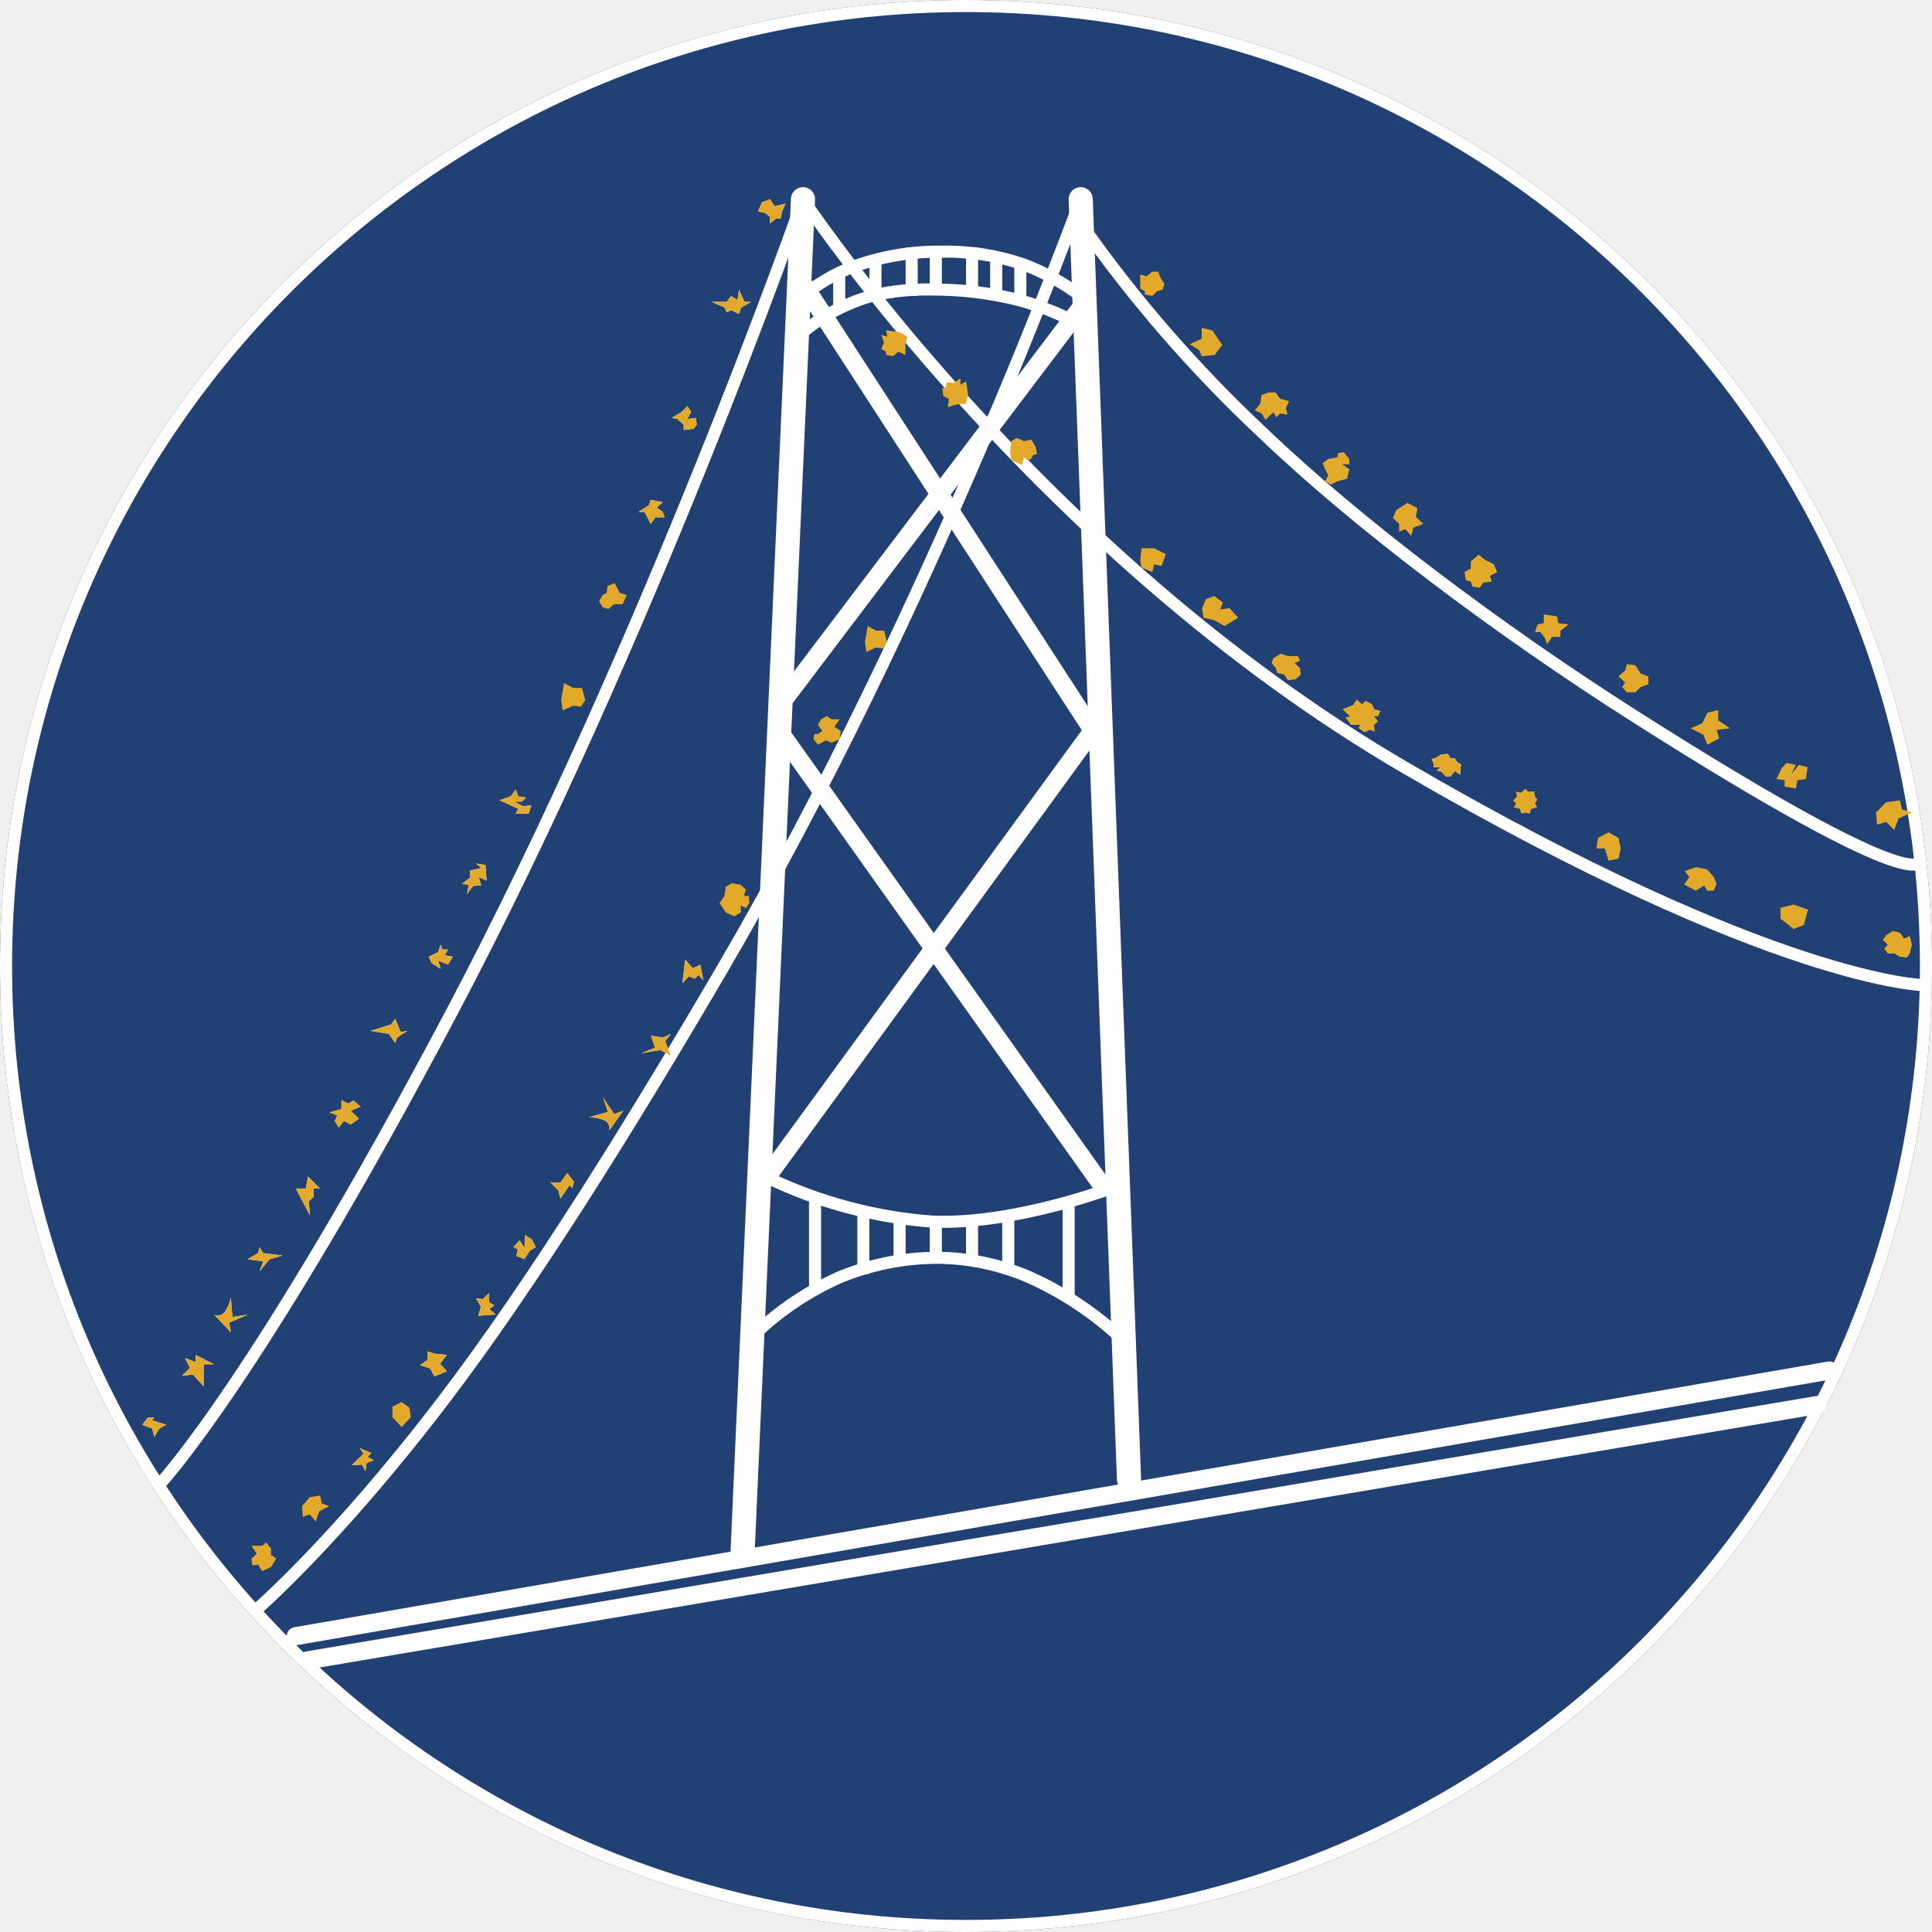
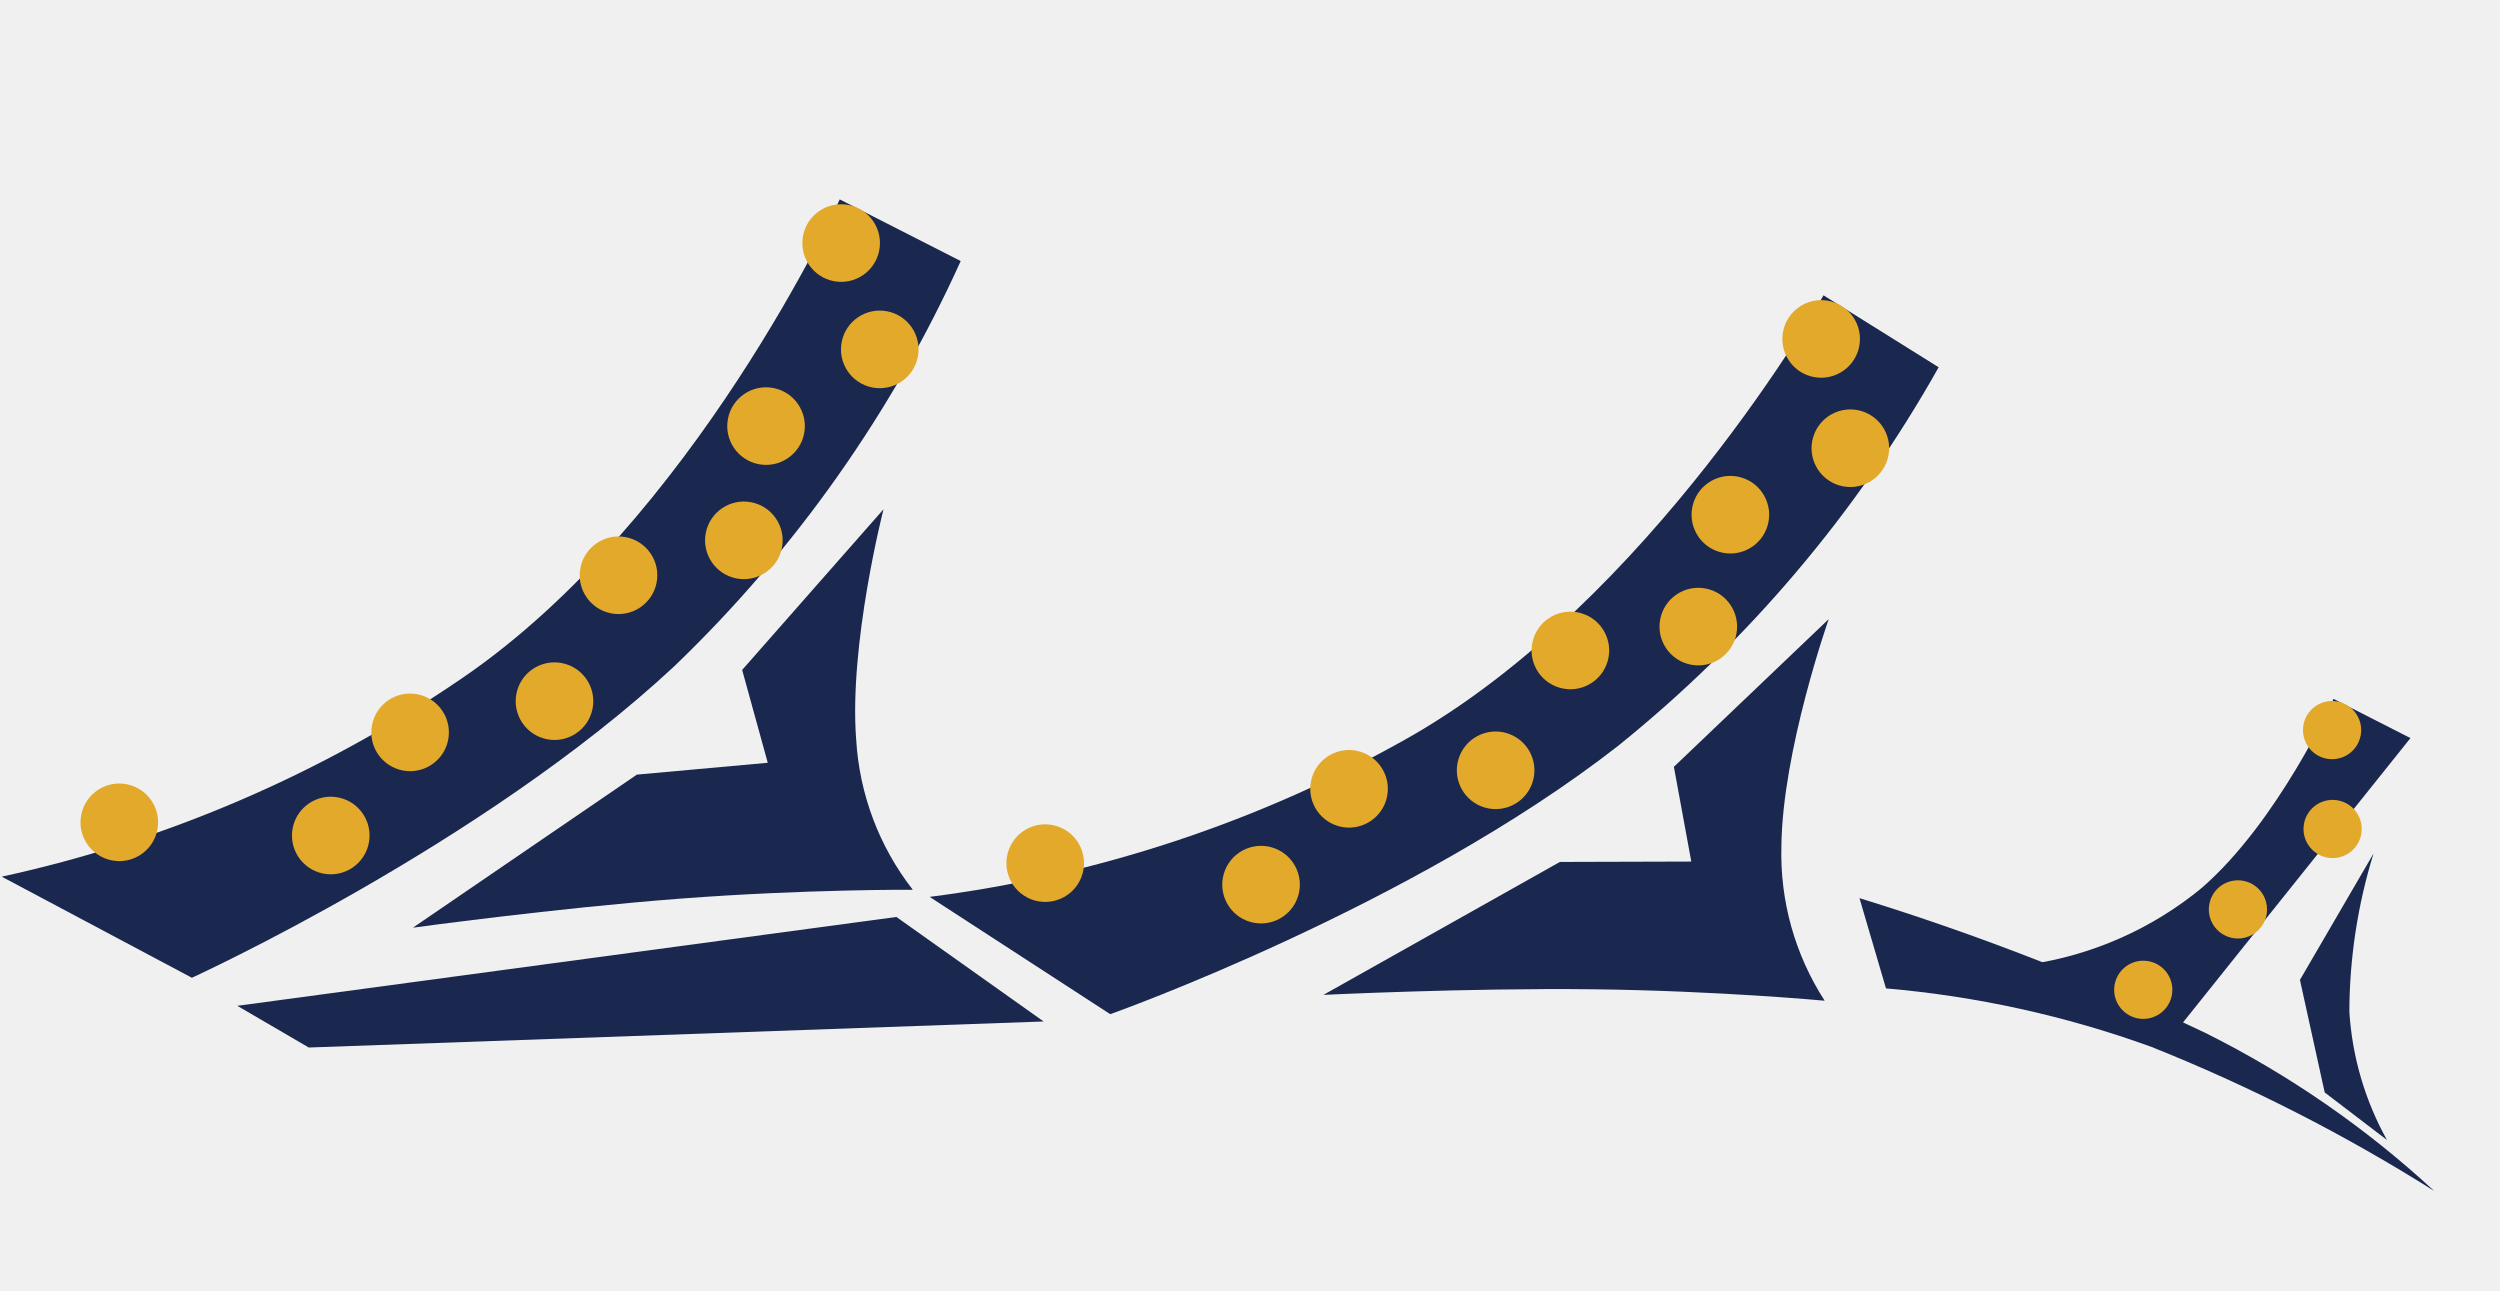
- <svg xmlns="http://www.w3.org/2000/svg" width="160" height="160" viewBox="0 0 160 160">
-   <g id="Group_59" data-name="Group 59" transform="translate(-5 -6)">
-     <g id="Ellipse_25" data-name="Ellipse 25" transform="translate(5 6)" fill="#214073" stroke="#fff" stroke-width="1">
-       <circle cx="80" cy="80" r="80" stroke="none" />
-       <circle cx="80" cy="80" r="79.5" fill="none" />
-     </g>
-     <line id="Line_16" data-name="Line 16" y1="22" x2="127" transform="translate(29.5 119.5)" fill="none" stroke="#fff" stroke-linecap="round" stroke-width="1.5" />
-     <line id="Line_17" data-name="Line 17" x1="5" y2="112" transform="translate(66.5 22.5)" fill="none" stroke="#fff" stroke-linecap="round" stroke-width="2" />
-     <line id="Line_18" data-name="Line 18" x2="4" y2="106" transform="translate(94.5 22.5)" fill="none" stroke="#fff" stroke-linecap="round" stroke-width="2" />
-     <path id="Path_2195" data-name="Path 2195" d="M.587,116.937s6.668-5.7,15.687-17.536c7.132-9.358,15.312-22.435,23.092-35.74C56.616,34.16,69,0,69,0" transform="translate(25.5 22.5)" fill="none" stroke="#fff" stroke-width="1" />
-     <path id="Path_2196" data-name="Path 2196" d="M11.707,106.436s8-8.441,24.253-39.191S65,0,65,0" transform="translate(6.5 22.5)" fill="none" stroke="#fff" stroke-width="1" />
-     <path id="Path_2197" data-name="Path 2197" d="M0,0A111.776,111.776,0,0,0,15,17.282c7.921,7.6,19.614,16.372,30.851,23.523C70.6,56.555,69.507,52.68,69.507,52.68" transform="translate(94.5 24.5)" fill="none" stroke="#fff" stroke-width="1" />
-     <path id="Path_2198" data-name="Path 2198" d="M0,0S19.492,29.4,49.992,47.15,92.818,65.087,92.818,65.087" transform="translate(71.5 22.5)" fill="none" stroke="#fff" stroke-width="1" />
-     <path id="Path_2199" data-name="Path 2199" d="M0,0A24.279,24.279,0,0,1,7.113-4.754a21.443,21.443,0,0,1,7.96-1.583,19.53,19.53,0,0,1,7.613,1.583A27.945,27.945,0,0,1,30,0" transform="translate(67.5 116.5)" fill="none" stroke="#fff" stroke-width="1" />
-     <path id="Path_2200" data-name="Path 2200" d="M0,0A38.088,38.088,0,0,0,13.767,3.673c7,.25,15.173-2.927,15.173-2.927" transform="translate(68.5 103.5)" fill="none" stroke="#fff" stroke-width="1" />
-     <line id="Line_19" data-name="Line 19" y1="37" x2="27" transform="translate(68.5 66.5)" fill="none" stroke="#fff" stroke-width="1.5" />
-     <line id="Line_20" data-name="Line 20" x2="27" y2="38" transform="translate(69.5 66.5)" fill="none" stroke="#fff" stroke-width="1.5" />
-     <line id="Line_21" data-name="Line 21" y1="33" x2="25" transform="translate(69.5 31.5)" fill="none" stroke="#fff" stroke-width="1.5" />
-     <line id="Line_22" data-name="Line 22" x1="24" y1="37" transform="translate(71.5 29.5)" fill="none" stroke="#fff" stroke-width="1.5" />
-     <path id="Path_2201" data-name="Path 2201" d="M0,0A15.323,15.323,0,0,1,3.974-2.345a20.745,20.745,0,0,1,7.457-1.313,19.782,19.782,0,0,1,6.8,1.043A19.332,19.332,0,0,1,23,0" transform="translate(71.5 30.5)" fill="none" stroke="#fff" stroke-width="1" />
-     <path id="Path_2202" data-name="Path 2202" d="M0,0A15.637,15.637,0,0,1,5.853-3.042a19.715,19.715,0,0,1,4.862-.48,29.215,29.215,0,0,1,7.219.886A23.4,23.4,0,0,1,24,0" transform="translate(71.5 33.5)" fill="none" stroke="#fff" stroke-width="1" />
-     <g id="Path_2206" data-name="Path 2206" transform="translate(16.772 123)" fill="#fff">
-       <path d="M1,.375.832.615,2,1l-.565.3L1,2,.832,1.3,0,1,.5.375Z" stroke="none" />
-       <path d="M 0.498 0.375 L 1 0.375 L 0.832 0.615 L 2 1 L 1.435 1.299 L 1 2 L 0.832 1.299 L 0 1 L 0.498 0.375 Z" stroke="none" fill="#e3a92b" />
-     </g>
-     <g id="Path_2207" data-name="Path 2207" transform="translate(20.576 117.912) rotate(25)" fill="#fff">
-       <path d="M0,.612.948.544.695,0l1.69.067L1.619.424l.766,1.643-1.219-.5-.781.5.338-.883Z" stroke="none" />
-       <path d="M 0.695 -1.430511474609375e-06 L 2.385 0.067 L 1.619 0.424 L 2.385 2.067 L 1.166 1.571 L 0.385 2.067 L 0.723 1.184 L -4.76837158203125e-07 0.612 L 0.948 0.544 L 0.695 -1.430511474609375e-06 Z" stroke="none" fill="#e3a92b" />
-     </g>
-     <g id="Path_2208" data-name="Path 2208" transform="translate(22.738 113.435)" fill="#fff">
-       <path d="M1.381,0l.129,1.624,1.252-.177L1.238,2.1l.143.792L0,1.447a.807.807,0,0,0,.839-.166A3.452,3.452,0,0,0,1.381,0Z" stroke="none" />
-       <path d="M 1.381 1.430511474609375e-06 L 1.511 1.624 L 2.762 1.447 L 1.238 2.102 L 1.381 2.894 L -4.529953002929688e-06 1.447 C -4.529953002929688e-06 1.447 0.493 1.642 0.839 1.281 C 1.184 0.919 1.381 1.430511474609375e-06 1.381 1.430511474609375e-06 Z" stroke="none" fill="#e3a92b" />
-     </g>
-     <g id="Path_2209" data-name="Path 2209" transform="translate(25.5 109.288)" fill="#fff">
-       <path d="M1,0l.3.493L2.9.687,1.821,1,1,2l.3-.827L0,1,.868.493Z" stroke="none" />
-       <path d="M 1 0 L 1.305 0.493 L 2.897 0.687 L 1.821 1 L 1 2 L 1.305 1.173 L -3.576278686523438e-06 1 L 0.868 0.493 L 1 0 Z" stroke="none" fill="#e3a92b" />
-     </g>
-     <g id="Path_2210" data-name="Path 2210" transform="translate(29.5 103.427)" fill="#fff">
-       <path d="M1,0,2,1H1.483v.69l-.4.347.074,1.182L0,1H.833Z" stroke="none" />
-       <path d="M 1 1.192092895507812e-06 L 2 1 L 1.483 1 L 1.483 1.69 L 1.085 2.037 L 1.159 3.219 L 0 1 L 0.834 1 L 1 1.192092895507812e-06 Z" stroke="none" fill="#e3a92b" />
-     </g>
-     <g id="Path_2211" data-name="Path 2211" transform="translate(32.277 97.127)" fill="#fff">
-       <path d="M1,0l.587.264L2,0l.581.532L1.766.857l.677.654L1.766,2l-.553-.294L.777,2.25.447,1.706l.214-.464L0,1,1,.724Z" stroke="none" />
-       <path d="M 1 -4.053115844726562e-06 L 1.587 0.264 L 2 -4.053115844726562e-06 L 2.581 0.532 L 1.766 0.857 L 2.443 1.511 L 1.766 2 L 1.213 1.706 L 0.777 2.25 L 0.447 1.706 L 0.661 1.242 L -4.76837158203125e-06 1 L 1 0.724 L 1 -4.053115844726562e-06 Z" stroke="none" fill="#e3a92b" />
-     </g>
-     <g id="Path_2212" data-name="Path 2212" transform="translate(36.729 90.374)" fill="#fff">
-       <path d="M1,0l.456,1.083L2,1l-.848.559L1,2,.47,1.242-1.059,1,.654.476Z" stroke="none" />
-       <path d="M 1 0 L 1.456 1.083 L 2 1 L 1.152 1.559 L 1 2 L 0.47 1.242 L -1.059 1 L 0.654 0.476 L 1 0 Z" stroke="none" fill="#e3a92b" />
-     </g>
-     <g id="Path_2213" data-name="Path 2213" transform="translate(40.5 84.233)" fill="#fff">
-       <path d="M1,0l.131.4h.475L1.333.881,2,1l-.394.639L.779,1.332,1,2,.262,1.546,0,1,.779.615Z" stroke="none" />
-       <path d="M 1 0 L 1.131 0.403 L 1.606 0.403 L 1.333 0.881 L 2 1 L 1.606 1.639 L 0.779 1.332 L 1 2 L 0.262 1.546 L 0 1 L 0.779 0.615 L 1 0 Z" stroke="none" fill="#e3a92b" />
-     </g>
-     <g id="Path_2214" data-name="Path 2214" transform="translate(45.191 77.453) rotate(86)" fill="#fff">
-       <path d="M1.478,0,1.132.638l.71-.175v.675l.636.553-.759-.2-.112.579-.475-.74H.554L.41.361,0,.794.181,0Z" stroke="none" />
-       <path d="M 0.181 1.430511474609375e-06 L 1.478 1.430511474609375e-06 L 1.132 0.638 L 1.842 0.463 L 1.842 1.138 L 2.478 1.691 L 1.719 1.488 L 1.607 2.067 L 1.132 1.328 L 0.554 1.328 L 0.41 0.361 L 3.576278686523438e-06 0.794 L 0.181 1.430511474609375e-06 Z" stroke="none" fill="#e3a92b" />
-     </g>
-     <g id="Path_2215" data-name="Path 2215" transform="translate(46.709 71.383)" fill="#fff">
-       <path d="M1,0l.212.564.65.11L1.5,1H.883l.717.387.7-.075L2.07,2H1l.212-.4L-.337.886.586.564Z" stroke="none" />
-       <path d="M 1 0 L 1.212 0.564 L 1.862 0.674 L 1.5 1 L 0.883 1 L 1.6 1.387 L 2.296 1.312 L 2.07 2 L 1 2 L 1.212 1.6 L -0.337 0.886 L 0.586 0.564 L 1 0 Z" stroke="none" fill="#e3a92b" />
-     </g>
-     <g id="Path_2216" data-name="Path 2216" transform="translate(51.469 62.974)" fill="#fff">
-       <path d="M 0.525 1.131 L 0.506 1.005 L 0.616 0.362 L 0.766 0.442 L 0.876 0.5 L 1 0.5 L 1.349 0.5 L 1.46 0.914 L 1.393 1.018 L 1.067 0.973 L 0.928 0.954 L 0.799 1.011 L 0.525 1.131 Z" stroke="none" />
-       <path d="M 0.239 -0.402 L 1 -4.410743713378906e-06 L 1.733 -4.410743713378906e-06 L 2 1 L 1.64 1.556 L 1 1.469 L 0.129 1.852 L 0 1 L 0.239 -0.402 Z" stroke="none" fill="#e3a92b" />
-     </g>
-     <g id="Path_2217" data-name="Path 2217" transform="translate(54.904 54.29)" fill="#fff">
-       <path d="M 0.364 1.586 L 0.335 1.577 L 0.291 1.499 L 0.368 1.363 L 0.59 1.233 L 0.799 1.109 L 0.831 0.868 L 0.843 0.779 L 0.976 1.034 L 1.069 1.211 L 1.189 1.252 L 0.923 1.252 L 0.728 1.252 L 0.585 1.383 L 0.364 1.586 Z" stroke="none" />
-       <path d="M 1 4.529953002929688e-06 L 1.419 0.802 L 2 1 L 1.656 1.752 L 0.923 1.752 L 0.494 2.144 L 3.933906555175781e-06 2 L -0.285 1.498 L 3.933906555175781e-06 1 L 0.335 0.802 L 0.411 0.231 L 1 4.529953002929688e-06 Z" stroke="none" fill="#e3a92b" />
-     </g>
-     <g id="Path_2218" data-name="Path 2218" transform="translate(57.883 47.392)" fill="#fff">
-       <path d="M1,0,2,.2,1.51.636,2,1l.157.446H1.4L1,2,.73,1.446.49,1H0L.86.45Z" stroke="none" />
-       <path d="M 1 0 L 2 0.2 L 1.51 0.636 L 2 1 L 2.157 1.446 L 1.403 1.446 L 1 2 L 0.73 1.446 L 0.49 1 L 1.192092895507812e-06 1 L 0.86 0.45 L 1 0 Z" stroke="none" fill="#e3a92b" />
-     </g>
-     <g id="Path_2219" data-name="Path 2219" transform="translate(60.624 39.609)" fill="#fff">
-       <path d="M1.308.028,1.617.52l-.309.568L2,1l.081.573L1.8,1.9,1,2V1.573L.469,1.088,0,1,.813.52Z" stroke="none" />
-       <path d="M 1.308 0.028 L 1.617 0.52 L 1.308 1.088 L 2 1 L 2.081 1.573 L 1.805 1.901 L 1 2 L 1 1.573 L 0.469 1.088 L -2.622604370117188e-06 1 L 0.813 0.52 L 1.308 0.028 Z" stroke="none" fill="#e3a92b" />
-     </g>
-     <g id="Path_2220" data-name="Path 2220" transform="translate(65.201 30)" fill="#fff">
-       <path d="M1,0l.459,1H2l-.818.475L1,2,.336,1.689l-.354.179-.171-.393L-1.25,1H-.018L.336.516.88.848Z" stroke="none" />
-       <path d="M 1 0 L 1.459 1 L 2 1 L 1.182 1.475 L 1 2 L 0.336 1.689 L -0.018 1.868 L -0.189 1.475 L -1.25 1 L -0.018 1 L 0.336 0.516 L 0.88 0.848 L 1 0 Z" stroke="none" fill="#e3a92b" />
-     </g>
-     <g id="Path_2221" data-name="Path 2221" transform="translate(67.774 22.5)" fill="#fff">
-       <path d="M1,0l.368.582L2.281.362,2,1l-.133.609H1.48L1,2V1.47L.6,1.137,0,1,.324.257Z" stroke="none" />
-       <path d="M 1 0 L 1.368 0.582 L 2.281 0.362 L 2 1 L 1.867 1.609 L 1.48 1.609 L 1 2 L 1 1.47 L 0.603 1.137 L 9.5367431640625e-07 1 L 0.324 0.257 L 1 0 Z" stroke="none" fill="#e3a92b" />
-     </g>
-     <g id="Path_2222" data-name="Path 2222" transform="translate(99.429 28.5)" fill="#fff">
-       <path d="M 0.885 1.416 L 0.885 1.33 L 0.633 1.186 L 0.5 1.11 L 0.5 1 L 0.5 0.896 L 0.619 0.929 L 0.818 0.775 L 1.151 0.515 L 1.226 0.71 L 1.245 0.759 L 1.274 0.803 L 1.454 1.079 L 1.247 1.142 L 1.131 1.177 L 1.044 1.261 L 0.885 1.416 Z" stroke="none" />
-       <path d="M 1 0 L 1.488 0 L 1.693 0.53 L 2 1 L 1.863 1.477 L 1.392 1.62 L 1 2 L 0.385 1.897 L 0.385 1.62 L 0 1.401 L 0 0.237 L 0.511 0.38 L 1 0 Z" stroke="none" fill="#e3a92b" />
-     </g>
-     <g id="Path_2223" data-name="Path 2223" transform="translate(103.522 33.5)" fill="#fff">
-       <path d="M 1.317 1.468 L 1.251 1.311 L 1.191 1.168 L 1.06 1.085 L 1.05 1.078 L 1.204 1.009 L 1.5 0.877 L 1.5 0.553 L 1.5 0.281 L 1.574 0.299 L 2.084 1.052 L 1.799 1.422 L 1.317 1.468 Z" stroke="none" />
-       <path d="M 1 -0.355 L 1.879 -0.142 L 2.701 1.071 L 2.062 1.899 L 1 2 L 0.791 1.506 L -1.9073486328125e-06 1 L 1 0.553 L 1 -0.355 Z" stroke="none" fill="#e3a92b" />
-     </g>
-     <g id="Path_2224" data-name="Path 2224" transform="translate(109.636 38.5)" fill="#fff">
-       <path d="M 0.27 1.478 L 0.191 1.348 L 0.083 1.298 L 0.116 1.26 L 0.207 1.152 L 0.228 1.013 L 0.295 0.581 L 0.501 0.5 L 0.747 0.5 L 0.985 0.822 L 1.088 0.963 L 1.256 1.009 L 1.42 1.053 L 1.404 1.087 L 1.341 1.223 L 1.218 1.202 L 1.17 1.25 L 0.929 0.834 L 0.469 1.283 L 0.27 1.478 Z" stroke="none" />
-       <path d="M 0.406 3.814697265625e-06 L 1 3.814697265625e-06 L 1.387 0.526 L 2.122 0.726 L 1.858 1.297 L 1.983 1.842 L 1.387 1.739 L 1.062 2.062 L 0.819 1.641 L 0.171 2.274 L -0.156 1.739 L -0.723 1.478 L -0.266 0.937 L -0.156 0.221 L 0.406 3.814697265625e-06 Z" stroke="none" fill="#e3a92b" />
-     </g>
-     <g id="Path_2225" data-name="Path 2225" transform="translate(114.745 43.865)" fill="#fff">
-       <path d="M 0.765 1.559 L 0.809 1.466 L 0.693 1.244 L 0.455 0.791 L 0.402 0.659 L 0.458 0.617 L 0.557 0.598 L 1.116 0.99 L 1.434 1.213 L 1.394 1.378 L 0.871 1.517 L 0.82 1.53 L 0.773 1.554 L 0.765 1.559 Z" stroke="none" />
-       <path d="M 1.542 -0.416 L 2 0.149 L 2 0.581 L 1.404 0.581 L 2 1 L 1.81 1.784 L 1 2 L 0.49 2.26 L 1.311302185058594e-06 2 L 0.25 1.476 L 1.311302185058594e-06 1 L -0.204 0.488 L 0.25 0.149 L 1 2.980232238769531e-06 L 1.083 -0.344 L 1.542 -0.416 Z" stroke="none" fill="#e3a92b" />
-     </g>
-     <g id="Path_2226" data-name="Path 2226" transform="translate(120.87 48.39)" fill="#fff">
-       <path d="M 0.758 0.938 L 0.672 0.837 L 0.5 0.905 L 0.5 0.79 L 0.351 0.643 L 0.081 0.379 L 0.162 0.185 L 0.712 -0.162 L 0.958 -0.033 L 0.896 0.33 L 0.851 0.592 L 1.043 0.775 L 1.077 0.808 L 1.007 0.834 L 0.761 0.924 L 0.758 0.938 Z" stroke="none" />
-       <path d="M 0.69 -0.738 L 1.512 -0.307 L 1.388 0.414 L 2 1 L 1.18 1.303 L 1 2 L 0.522 1.434 L 3.099441528320312e-06 1.641 L 3.099441528320312e-06 1 L -0.51 0.498 L -0.239 -0.154 L 0.69 -0.738 Z" stroke="none" fill="#e3a92b" />
-     </g>
-     <g id="Path_2227" data-name="Path 2227" transform="translate(126.996 52.372)" fill="#fff">
-       <path d="M 0.32 1.757 L 0.282 1.637 L 0.202 1.386 L -0.05 1.31 L -0.157 1.278 L -0.159 1.27 L 0.041 1.164 L 0.306 1.023 L 0.306 0.722 L 0.306 0.358 L 0.468 0.213 L 0.686 0.389 L 0.73 0.425 L 0.781 0.45 L 1.323 0.714 L 1.353 0.78 L 1.164 0.883 L 0.797 1.08 L 0.889 1.364 L 0.794 1.375 L 0.575 1.401 L 0.447 1.58 L 0.32 1.757 Z" stroke="none" />
-       <path d="M 0.453 -0.441 L 1 4.053115844726562e-06 L 1.705 0.343 L 2 1 L 1.401 1.323 L 1.551 1.789 L 0.853 1.872 L 0.541 2.306 L -0.062 2.202 L -0.194 1.789 L -0.595 1.668 L -0.715 1 L -0.194 0.722 L -0.194 0.133 L 0.453 -0.441 Z" stroke="none" fill="#e3a92b" />
-     </g>
-     <g id="Path_2228" data-name="Path 2228" transform="translate(132.119 57.351)" fill="#fff">
-       <path d="M 1.086 1.003 L 0.883 0.736 L 1.234 0.665 L 1.234 0.256 L 1.234 0.111 L 1.395 0.134 L 1.437 0.351 L 1.506 0.709 L 1.603 0.72 L 1.603 0.894 L 1.422 0.894 L 1.161 0.894 L 1.086 1.003 Z" stroke="none" />
-       <path d="M 0.734 -0.469 L 1.819 -0.308 L 1.928 0.256 L 2.787 0.36 L 2.103 0.9 L 2.103 1.394 L 1.422 1.394 L 1 2 L 0.827 1.49 L 0.456 1 L -3.337860107421875e-06 1 L 0.219 0.36 L 0.734 0.256 L 0.734 -0.469 Z" stroke="none" fill="#e3a92b" />
-     </g>
-     <g id="Path_2229" data-name="Path 2229" transform="translate(139.683 61.864)" fill="#fff">
-       <path d="M 0.55 0.969 L 0.296 0.969 L 0.323 0.928 L 0.558 0.569 L 0.238 0.282 L 0.099 0.157 L 0.235 0.037 L 0.345 -0.061 L 0.385 -0.202 L 0.416 -0.311 L 0.458 -0.306 L 0.759 0.176 L 0.849 0.319 L 1.007 0.379 L 1.267 0.476 L 1.009 0.572 L 0.906 0.61 L 0.828 0.688 L 0.55 0.969 Z" stroke="none" />
-       <path d="M 0.054 -0.868 L 0.758 -0.768 L 1.183 -0.089 L 1.827 0.153 L 1.827 0.802 L 1.183 1.041 L 0.758 1.469 L 0.054 1.469 L -0.349 1.041 L -0.096 0.654 L -0.654 0.153 L -0.096 -0.339 L 0.054 -0.868 Z" stroke="none" fill="#e3a92b" />
-     </g>
-     <g id="Path_2230" data-name="Path 2230" transform="translate(145.395 65.315)" fill="#fff">
-       <path d="M 1.26 1.654 L 1.141 1.348 L 1.071 1.17 L 0.9 1.084 L 0.792 1.03 L 0.961 0.955 L 1.041 0.788 L 1.35 0.141 L 1.399 0.128 L 1.399 0.345 L 1.399 0.613 L 1.483 0.669 L 1.129 0.713 L 1.297 1.279 L 1.388 1.586 L 1.26 1.654 Z" stroke="none" />
-       <path d="M 1.899 -0.511 L 1.899 0.345 L 2.882 1 L 1.777 1.136 L 1.984 1.835 L 1 2.36 L 0.675 1.531 L -0.378 1 L 0.59 0.573 L 1 -0.288 L 1.899 -0.511 Z" stroke="none" fill="#e3a92b" />
-     </g>
-     <g id="Path_2231" data-name="Path 2231" transform="translate(153.041 69.881)" fill="#fff">
-       <path d="M 0.286 0.843 L 0.255 0.838 L 0.255 0.734 L 0.255 0.303 L -0.171 0.239 L -0.176 0.239 L -0.085 0.049 L 0.386 0.34 L 0.327 0.637 L 0.286 0.843 Z" stroke="none" />
-       <path d="M -0.077 -0.698 L 0.683 -0.538 L 0.321 0.232 L 0.933 -0.538 L 1.65 -0.359 L 1.518 0.633 L 0.818 0.734 L 0.683 1.417 L -0.245 1.262 L -0.245 0.734 L -0.923 0.633 L -0.477 -0.287 L -0.077 -0.698 Z" stroke="none" fill="#e3a92b" />
-     </g>
-     <g id="Path_2232" data-name="Path 2232" transform="translate(161.341 72.284)" fill="#fff">
-       <path d="M 0.336 1.547 L 0.215 1.425 L 0.001 1.21 L -0.289 1.301 L -0.444 1.349 L -0.457 1.188 L 0.097 0.627 L 0.62 0.556 L 0.696 0.872 L 0.73 1.014 L 0.694 1.03 L 0.504 1.113 L 0.429 1.307 L 0.336 1.547 Z" stroke="none" />
-       <path d="M 1 2.384185791015625e-06 L 1.182 0.755 L 2 1 L 0.896 1.487 L 0.524 2.446 L -0.139 1.778 L -0.89 2.014 L -0.974 1 L -0.139 0.154 L 1 2.384185791015625e-06 Z" stroke="none" fill="#e3a92b" />
-     </g>
-     <g id="Path_2237" data-name="Path 2237" transform="translate(99.43 51.375)" fill="#fff">
-       <path d="M 0.647 1.304 L 0.551 1.263 L 0.504 0.985 L 0.553 0.529 L 1.029 0.529 L 1.5 0.764 L 1.445 0.916 L 1.252 0.875 L 0.77 0.771 L 0.659 1.251 L 0.647 1.304 Z" stroke="none" />
-       <path d="M 0.104 0.029 L 1.146 0.029 L 2.12 0.514 L 1.769 1.497 L 1.146 1.363 L 1 2 L 0.104 1.615 L 4.529953002929688e-06 1 L 0.104 0.029 Z" stroke="none" fill="#e3a92b" />
-     </g>
-     <g id="Path_2238" data-name="Path 2238" transform="translate(104.546 55.357)" fill="#fff">
-       <path d="M 1.853 1.906 L 1.385 1.643 L 1.596 1.61 L 2.078 1.535 L 2.217 1.688 L 1.853 1.906 Z M 0.878 1.46 L 0.565 1.39 L 0.516 1.066 L 0.693 0.654 L 0.925 0.565 L 1.127 0.712 L 1.045 0.958 L 0.878 1.46 Z" stroke="none" />
-       <path d="M 1 -1.430511474609375e-06 L 1.717 0.524 L 1.52 1.116 L 2.266 1 L 2.999 1.802 L 1.861 2.484 L 1 2 L 0.121 1.802 L -2.384185791015625e-07 1 L 0.317 0.263 L 1 -1.430511474609375e-06 Z" stroke="none" fill="#e3a92b" />
-     </g>
-     <g id="Path_2239" data-name="Path 2239" transform="translate(110.66 60.337)" fill="#fff">
-       <path d="M 1.24 1.465 L 1.089 1.242 L 0.978 1.079 L 0.786 1.036 L 0.51 0.973 L 0.483 0.871 L 0.455 0.766 L 0.386 0.683 L 0.225 0.486 L 0.469 0.339 L 0.684 0.417 L 0.66 0.428 L 1.205 0.94 L 1.528 1.242 L 1.539 1.332 L 1.421 1.441 L 1.24 1.465 Z" stroke="none" />
-       <path d="M 0.414 -0.212 L 1 2.980232238769531e-06 L 1.846 2.980232238769531e-06 L 2 0.37 L 1.547 0.575 L 2 1 L 2.069 1.524 L 1.644 1.916 L 1 2 L 0.676 1.524 L 0.105 1.394 L -2.622604370117188e-06 1 L -0.349 0.575 L -0.206 0.163 L 0.414 -0.212 Z" stroke="none" fill="#e3a92b" />
-     </g>
-     <g id="Path_2240" data-name="Path 2240" transform="translate(116.791 64.32)" fill="#fff">
-       <path d="M 1.527 1.213 L 0.935 1.213 L 0.349 0.642 L 0.298 0.592 L 0.432 0.542 L 0.577 0.487 L 0.661 0.367 L 0.669 0.375 L 1.011 0.677 L 1.05 0.64 L 1.527 1.213 Z" stroke="none" />
-       <path d="M 0.573 -0.377 L 1 1.192092895507812e-06 L 1.302 -0.285 L 1.84 1.192092895507812e-06 L 2 0.402 L 2.527 0.559 L 2.339 1 L 2 1 L 2.339 1.408 L 2 1.713 L 2.064 2.265 L 1.663 2.118 L 1.209 2.333 L 0.7 1.961 L 0.875 1.713 L 0.094 1.713 L -0.36 1.102 L 9.5367431640625e-07 1 L -0.614 0.402 L 0.256 0.074 L 0.573 -0.377 Z" stroke="none" fill="#e3a92b" />
-     </g>
-     <g id="Path_2241" data-name="Path 2241" transform="translate(124.453 68.902)" fill="#fff">
-       <path d="M.671-.114h.348L1.213.2l.346.225L1.5.642v.6L1.019.958.671,1.4H.27l-.3-.362L-.455.9l.3-.254H-.724v-.3L-.889-.047l.305-.067L-.091-.42.444-.469Z" stroke="none" />
-       <path d="M 0.444 -0.469 L 0.671 -0.114 L 1.019 -0.114 L 1.213 0.198 L 1.559 0.424 L 1.496 0.642 L 1.496 1.245 L 1.019 0.958 L 0.671 1.399 L 0.27 1.399 L -0.032 1.037 L -0.455 0.897 L -0.155 0.642 L -0.724 0.642 L -0.724 0.345 L -0.889 -0.047 L -0.584 -0.114 L -0.091 -0.42 L 0.444 -0.469 Z" stroke="none" fill="#e3a92b" />
-     </g>
-     <g id="Path_2242" data-name="Path 2242" transform="translate(130.619 71.903)" fill="#fff">
-       <path d="M 0.72 0.895 L 0.662 0.676 L 0.504 0.635 L 0.561 0.533 L 0.395 0.381 L 0.488 0.282 L 0.512 0.287 L 0.657 0.149 L 0.658 0.151 L 0.906 0.151 L 1.009 0.151 L 1.025 0.275 L 1.088 0.354 L 1.069 0.386 L 0.925 0.637 L 0.785 0.674 L 0.72 0.895 Z" stroke="none" />
-       <path d="M 0.718 -0.596 L 0.906 -0.349 L 1.449 -0.349 L 1.503 0.072 L 1.692 0.307 L 1.503 0.636 L 1.692 0.956 L 1.186 1.087 L 1.071 1.48 L 0.718 1.407 L 0.359 1.48 L 0.254 1.087 L -0.245 0.956 L -0.068 0.636 L -0.315 0.41 L 0 0.072 L -0.068 -0.349 L 0.359 -0.257 L 0.718 -0.596 Z" stroke="none" fill="#e3a92b" />
-     </g>
-     <g id="Path_2243" data-name="Path 2243" transform="translate(137.214 75.272)" fill="#fff">
-       <path d="M 1.343 1.422 L 1.165 0.851 L 1.055 0.5 L 0.688 0.5 L 0.578 0.5 L 0.586 0.446 L 0.994 0.228 L 1.384 0.446 L 1.49 0.998 L 1.407 1.409 L 1.343 1.422 Z" stroke="none" />
-       <path d="M 1 -0.342 L 1.831 0.124 L 2 1 L 1.831 1.834 L 1 2 L 0.688 1 L 0 1 L 0.128 0.124 L 1 -0.342 Z" stroke="none" fill="#e3a92b" />
-     </g>
-     <g id="Path_2244" data-name="Path 2244" transform="matrix(-0.883, -0.469, 0.469, -0.883, 146.599, 80.377)" fill="#fff">
-       <path d="M 1.336 1.472 L 1.086 1.376 L 1.333 0.957 L 1.601 0.5 L 1.842 0.5 L 1.823 0.699 L 1.788 1.054 L 2.046 1.171 L 1.931 1.297 L 1.336 1.472 Z" stroke="none" />
-       <path d="M 1.314 0 L 2.393 0 L 2.32 0.747 L 2.876 1 L 2.207 1.737 L 1.314 2 L 0.531 1.698 L 0.075 1.333 L 4.76837158203125e-07 0.699 L 0.485 0.441 L 0.901 0.704 L 1.314 0 Z" stroke="none" fill="#e3a92b" />
-     </g>
-     <g id="Path_2245" data-name="Path 2245" transform="translate(152.534 81.247)" fill="#fff">
-       <path d="M 1.086 1.116 L 0.419 0.586 L 0.419 0.322 L 0.975 0.188 L 1.592 0.403 L 1.438 0.98 L 1.086 1.116 Z" stroke="none" />
-       <path d="M 1 -0.333 L 2.196 0.084 L 1.855 1.354 L 1 1.686 L -0.081 0.827 L -0.081 -0.071 L 1 -0.333 Z" stroke="none" fill="#e3a92b" />
-     </g>
-     <g id="Path_2246" data-name="Path 2246" transform="translate(161.341 83.237)" fill="#fff">
-       <path d="M 1.343 1.534 L 1.16 1.515 L 0.793 1.3 L 0.676 1.231 L 0.541 1.231 L 0.464 1.231 L 0.696 0.973 L 0.345 0.638 L 0.256 0.554 L 0.507 0.395 L 0.704 0.443 L 0.95 0.781 L 1.188 1.108 L 1.479 0.979 L 1.484 1.001 L 1.356 1.515 L 1.343 1.534 Z" stroke="none" />
-       <path d="M 0.419 -0.141 L 1 4.410743713378906e-06 L 1.354 0.487 L 1.818 0.28 L 2 1 L 1.818 1.731 L 1.576 2.063 L 1 2 L 0.541 1.731 L 3.576278686523438e-06 1.731 L -0.295 1.329 L 3.576278686523438e-06 1 L -0.411 0.608 L -0.119 0.2 L 0.419 -0.141 Z" stroke="none" fill="#e3a92b" />
-     </g>
-     <line id="Line_23" data-name="Line 23" y2="7" transform="translate(72.5 105.5)" fill="none" stroke="#fff" stroke-width="1" />
-     <line id="Line_24" data-name="Line 24" y2="5" transform="translate(76.5 106.5)" fill="none" stroke="#fff" stroke-width="1" />
-     <line id="Line_25" data-name="Line 25" y2="4" transform="translate(79.5 106.5)" fill="none" stroke="#fff" stroke-width="1" />
-     <line id="Line_26" data-name="Line 26" y2="3" transform="translate(82.5 107.5)" fill="none" stroke="#fff" stroke-width="1" />
-     <line id="Line_27" data-name="Line 27" y2="3" transform="translate(85.5 107.5)" fill="none" stroke="#fff" stroke-width="1" />
-     <line id="Line_28" data-name="Line 28" y2="5" transform="translate(88.5 106.5)" fill="none" stroke="#fff" stroke-width="1" />
-     <line id="Line_29" data-name="Line 29" y2="8" transform="translate(93.5 105.5)" fill="none" stroke="#fff" stroke-width="1" />
-     <line id="Line_30" data-name="Line 30" y2="4" transform="translate(80.5 26.5)" fill="none" stroke="#fff" stroke-width="1" />
-     <line id="Line_31" data-name="Line 31" y2="3" transform="translate(82.5 26.5)" fill="none" stroke="#fff" stroke-width="1" />
-     <line id="Line_32" data-name="Line 32" y2="4" transform="translate(85.5 26.5)" fill="none" stroke="#fff" stroke-width="1" />
-     <line id="Line_33" data-name="Line 33" y2="3" transform="translate(87.5 27.5)" fill="none" stroke="#fff" stroke-width="1" />
-     <line id="Line_34" data-name="Line 34" y2="3" transform="translate(89.5 27.5)" fill="none" stroke="#fff" stroke-width="1" />
-     <line id="Line_35" data-name="Line 35" y2="3" transform="translate(77.5 27.5)" fill="none" stroke="#fff" stroke-width="1" />
-     <line id="Line_36" data-name="Line 36" y2="3" transform="translate(74.5 28.5)" fill="none" stroke="#fff" stroke-width="1" />
-     <g id="Path_2249" data-name="Path 2249" transform="translate(77.985 33.5)" fill="#fff">
-       <path d="M 0.885 1.416 L 0.885 1.33 L 0.633 1.186 L 0.626 1.182 L 0.683 1.038 L 0.716 0.956 L 1.194 1.089 L 1.04 0.443 L 1.327 0.482 L 1.583 0.626 L 1.517 0.87 L 1.5 0.934 L 1.5 1 L 1.5 1.12 L 1.289 1.024 L 1.044 1.261 L 0.885 1.416 Z" stroke="none" />
-       <path d="M 0.385 -0.151 L 1.488 -4.649162292480469e-06 L 2.167 0.38 L 2 1 L 2 1.897 L 1.392 1.62 L 1 2 L 0.385 1.897 L 0.385 1.62 L 1.9073486328125e-06 1.401 L 0.219 0.853 L 1.9073486328125e-06 0.237 L 0.511 0.38 L 0.385 -0.151 Z" stroke="none" fill="#e3a92b" />
-     </g>
-     <g id="Path_2250" data-name="Path 2250" transform="translate(84.909 37.223) rotate(74)" fill="#fff">
-       <path d="M 0.885 1.567 L 0.885 1.481 L 0.633 1.337 L 0.626 1.334 L 0.683 1.19 L 0.716 1.107 L 1.194 1.241 L 1.04 0.595 L 1.327 0.634 L 1.583 0.777 L 1.517 1.022 L 1.5 1.086 L 1.5 1.151 L 1.5 1.271 L 1.289 1.175 L 1.044 1.413 L 0.885 1.567 Z" stroke="none" />
-       <path d="M 0.385 4.529953002929688e-06 L 1.488 0.151 L 2.167 0.531 L 2 1.151 L 2 2.049 L 1.392 1.772 L 1 2.151 L 0.385 2.049 L 0.385 1.772 L 1.9073486328125e-06 1.552 L 0.219 1.004 L 1.9073486328125e-06 0.388 L 0.511 0.531 L 0.385 4.529953002929688e-06 Z" stroke="none" fill="#e3a92b" />
-     </g>
-     <g id="Path_2251" data-name="Path 2251" transform="translate(88.648 42.5)" fill="#fff">
-       <path d="M 0.647 1.304 L 0.551 1.263 L 0.504 0.985 L 0.574 0.336 L 0.587 0.328 L 0.944 0.486 L 1.09 0.551 L 1.246 0.519 L 1.515 0.464 L 1.647 0.695 L 1.661 0.761 L 1.504 0.821 L 1.446 0.963 L 0.837 0.478 L 0.659 1.251 L 0.647 1.304 Z" stroke="none" />
-       <path d="M 0.559 -0.232 L 1.146 0.029 L 1.769 -0.098 L 2.12 0.514 L 2.24 1.078 L 1.885 1.211 L 1.769 1.497 L 1.463 1.615 L 1.146 1.363 L 1 2 L 0.104 1.615 L -7.152557373046875e-07 1 L 0.104 0.029 L 0.559 -0.232 Z" stroke="none" fill="#e3a92b" />
-     </g>
-     <g id="Path_2252" data-name="Path 2252" transform="translate(39.787 118.117)" fill="#fff">
-       <path d="M1.195-.012l1.028.1L1.659.815l.564.64-1.028.419L.836,1.216,0,.931.637.493V-.2Z" stroke="none" />
-       <path d="M 0.637 -0.205 L 1.195 -0.012 L 2.223 0.09 L 1.659 0.815 L 2.223 1.455 L 1.195 1.874 L 0.836 1.216 L -1.9073486328125e-06 0.931 L 0.637 0.493 L 0.637 -0.205 Z" stroke="none" fill="#e3a92b" />
-     </g>
-     <g id="Path_2253" data-name="Path 2253" transform="translate(43.79 114.304) rotate(-51)" fill="#fff">
-       <path d="M1,0l.308.471.7.095-.567.492.073.474L1,1.425v.689L0,1.057.731.75Z" stroke="none" />
-       <path d="M 1.004 -2.86102294921875e-06 L 1.312 0.471 L 2.015 0.565 L 1.449 1.057 L 1.522 1.531 L 1.004 1.425 L 1.004 2.115 L -4.291534423828125e-06 1.057 L 0.731 0.75 L 1.004 -2.86102294921875e-06 Z" stroke="none" fill="#e3a92b" />
-     </g>
-     <g id="Path_2254" data-name="Path 2254" transform="matrix(0.017, -1, 1, 0.017, 47.51, 110.26)" fill="#fff">
-       <path d="M1,0l.552.5L.91.918H2l-.376.609L1,1.837l-.29-.475L0,.918.259.246.781.361Z" stroke="none" />
-       <path d="M 1.002 3.218650817871094e-06 L 1.553 0.498 L 0.91 0.918 L 2.004 0.918 L 1.628 1.528 L 1.002 1.837 L 0.711 1.362 L 0 0.918 L 0.259 0.246 L 0.781 0.361 L 1.002 3.218650817871094e-06 Z" stroke="none" fill="#e3a92b" />
-     </g>
-     <g id="Path_2255" data-name="Path 2255" transform="matrix(-0.259, 0.966, -0.966, -0.259, 52.677, 103.341)" fill="#fff">
-       <path d="M1.094,0,.91.278,2.187.724l-.618.346-.475.813L.91,1.07,0,.724.545,0Z" stroke="none" />
-       <path d="M 0.545 -1.788139343261719e-06 L 1.094 -1.788139343261719e-06 L 0.91 0.278 L 2.187 0.724 L 1.569 1.07 L 1.094 1.883 L 0.91 1.07 L 4.053115844726562e-06 0.724 L 0.545 -1.788139343261719e-06 Z" stroke="none" fill="#e3a92b" />
-     </g>
-     <g id="Path_2256" data-name="Path 2256" transform="translate(34.816 125.889) rotate(25)" fill="#fff">
-       <path d="M1.476.47.889.418,1.046,0,0,.052.474.326,0,1.589l.755-.381.483.381L1.029.91Z" stroke="none" />
-       <path d="M 1.046 1.311302185058594e-06 L 0.889 0.418 L 1.476 0.47 L 1.029 0.91 L 1.238 1.589 L 0.755 1.208 L -1.072883605957031e-06 1.589 L 0.474 0.326 L -1.072883605957031e-06 0.052 L 1.046 1.311302185058594e-06 Z" stroke="none" fill="#e3a92b" />
-     </g>
-     <g id="Path_2257" data-name="Path 2257" transform="translate(54.046 99.883) rotate(-101)" fill="#fff">
-       <path d="M1.381,0l.129,1.624,1.252-.177L1.238,2.1l.143.792L0,1.447a.807.807,0,0,0,.839-.166A3.452,3.452,0,0,0,1.381,0Z" stroke="none" />
-       <path d="M 1.381 1.430511474609375e-06 L 1.511 1.624 L 2.762 1.447 L 1.238 2.102 L 1.381 2.894 L -4.529953002929688e-06 1.447 C -4.529953002929688e-06 1.447 0.493 1.642 0.839 1.281 C 1.184 0.919 1.381 1.430511474609375e-06 1.381 1.430511474609375e-06 Z" stroke="none" fill="#e3a92b" />
-     </g>
-     <g id="Path_2258" data-name="Path 2258" transform="matrix(0.545, 0.839, -0.839, 0.545, 60.145, 90.971)" fill="#fff">
-       <path d="M.778,0l.237.725,1.239.285-.837.46L.778,2.941l.237-1.216L0,1.47.675.725Z" stroke="none" />
-       <path d="M 0.778 -9.5367431640625e-07 L 1.015 0.725 L 2.254 1.01 L 1.416 1.47 L 0.778 2.941 L 1.015 1.724 L 3.099441528320312e-06 1.47 L 0.675 0.725 L 0.778 -9.5367431640625e-07 Z" stroke="none" fill="#e3a92b" />
-     </g>
-     <g id="Path_2259" data-name="Path 2259" transform="translate(62.246 85.033) rotate(49)" fill="#fff">
-       <path d="M1.147,0,2.295.663H1.7V1.12l-.457.23.085.783L0,.663H.956Z" stroke="none" />
-       <path d="M 1.147 3.576278686523438e-06 L 2.295 0.663 L 1.702 0.663 L 1.702 1.12 L 1.245 1.35 L 1.33 2.133 L -3.576278686523438e-06 0.663 L 0.956 0.663 L 1.147 3.576278686523438e-06 Z" stroke="none" fill="#e3a92b" />
-     </g>
-     <g id="Path_2260" data-name="Path 2260" transform="translate(30.987 129.853)" fill="#fff">
-       <path d="M -0.028 1.155 L -0.185 0.973 L -0.459 1.072 L -0.461 1.047 L -0.079 0.601 L 0.137 0.567 L 0.178 0.764 L 0.2 0.871 L 0.04 0.952 L -0.025 1.146 L -0.028 1.155 Z" stroke="none" />
-       <path d="M 0.529 -3.576278686523438e-06 L 0.667 0.662 L 1.29 0.878 L 0.449 1.305 L 0.167 2.147 L -0.339 1.56 L -0.91 1.768 L -0.974 0.878 L -0.339 0.135 L 0.529 -3.576278686523438e-06 Z" stroke="none" fill="#e3a92b" />
-     </g>
-     <g id="Path_2261" data-name="Path 2261" transform="translate(37.5 122.644)" fill="#fff">
-       <path d="M 0.759 0.808 L 0.5 0.528 L 0.5 0.157 L 0.718 0.046 L 0.945 0.205 L 0.991 0.557 L 0.759 0.808 Z" stroke="none" />
-       <path d="M 0.759 -0.536 L 1.411 -0.078 L 1.518 0.724 L 0.759 1.544 L 1.192092895507812e-06 0.724 L 1.192092895507812e-06 -0.149 L 0.759 -0.536 Z" stroke="none" fill="#e3a92b" />
-     </g>
-     <g id="Path_2262" data-name="Path 2262" transform="translate(25.82 133.999)" fill="#fff">
-       <path d="M 1.087 1.477 L 0.982 1.309 L 0.809 1.032 L 1.115 0.771 L 0.942 0.513 L 1.083 0.513 L 1.131 0.472 L 1.131 0.79 L 1.131 1.064 L 1.362 1.211 L 1.382 1.224 L 1.283 1.387 L 1.087 1.477 Z" stroke="none" />
-       <path d="M 1.212 -0.264 L 1.631 0.241 L 1.631 0.79 L 2.062 1.065 L 1.631 1.777 L 0.895 2.116 L 0.557 1.573 L 0.079 1.646 L 1.668930053710938e-06 1.065 L 0.451 0.68 L 1.668930053710938e-06 0.013 L 0.895 0.013 L 1.212 -0.264 Z" stroke="none" fill="#e3a92b" />
-     </g>
-     <g id="Path_2263" data-name="Path 2263" transform="translate(65.082 79.29)" fill="#fff">
-       <path d="M 0.697 2.034 L 0.363 1.883 L 0.112 1.496 L 0.323 1.189 L 0.388 1.094 L 0.405 0.98 L 0.483 0.454 L 0.616 0.375 L 1.029 0.452 L 1.115 0.534 L 1.042 0.739 L 0.96 0.971 L 0.769 0.872 L 0.769 1.694 L 0.769 1.992 L 0.697 2.034 Z" stroke="none" />
-       <path d="M 0.522 -0.151 L 1.269 -0.012 L 1.693 0.397 L 1.513 0.906 L 1.926 0.906 L 1.985 1.489 L 1.693 1.913 L 1.269 1.694 L 1.269 2.278 L 0.727 2.596 L 0.024 2.278 L -0.489 1.489 L -0.09 0.906 L 0.024 0.146 L 0.522 -0.151 Z" stroke="none" fill="#e3a92b" />
-     </g>
-     <g id="Path_2264" data-name="Path 2264" transform="translate(73.338 65.573)" fill="#fff">
-       <path d="M 0.522 1.392 L 0.245 1.281 L 0.211 1.267 L 0.485 1.08 L 0.422 0.998 L 0.491 1.042 L 0.755 1.211 L 0.743 1.294 L 0.522 1.392 Z" stroke="none" />
-       <path d="M 0.139 -0.275 L 0.531 -0.008 L 1.2 -0.008 L 0.761 0.621 L 1.294 0.963 L 1.2 1.639 L 0.531 1.935 L 0.059 1.745 L -0.596 2.099 L -0.973 1.639 L -0.89 1.213 L -0.596 1.213 L -0.231 0.963 L -0.596 0.482 L -0.339 -0.008 L 0.139 -0.275 Z" stroke="none" fill="#e3a92b" />
-     </g>
-     <g id="Path_2265" data-name="Path 2265" transform="translate(76.631 58.244)" fill="#fff">
-       <path d="M 0.517 1.012 L 0.506 0.938 L 0.598 0.377 L 0.675 0.419 L 0.787 0.481 L 0.916 0.481 L 1.199 0.481 L 1.294 0.85 L 1.249 0.921 L 0.986 0.884 L 0.841 0.864 L 0.708 0.925 L 0.517 1.012 Z" stroke="none" />
-       <path d="M 0.219 -0.402 L 0.916 -0.019 L 1.587 -0.019 L 1.831 0.933 L 1.501 1.462 L 0.916 1.379 L 0.118 1.744 L -5.960464477539062e-07 0.933 L 0.219 -0.402 Z" stroke="none" fill="#e3a92b" />
-     </g>
-     <line id="Line_37" data-name="Line 37" y1="21.142" x2="125" transform="translate(30.5 122.358)" fill="none" stroke="#fff" stroke-linecap="round" stroke-width="1.5" />
+ <svg xmlns="http://www.w3.org/2000/svg" width="128.874" height="66.501" viewBox="0 0 128.874 66.501">
+   <g id="Group_85" data-name="Group 85" transform="translate(-6548.253 -1206.531)">
+     <path id="Path_2323" data-name="Path 2323" d="M0,0H7A67.637,67.637,0,0,1,3.333,25.3C-1.3,38.025-11.54,50.912-11.54,50.912l-11.1-.193A67.474,67.474,0,0,0-6.162,30.87C.827,18.142,0,0,0,0Z" transform="translate(6591.54 1216.81) rotate(27)" fill="#1a284f" />
+     <path id="Path_2324" data-name="Path 2324" d="M8532.264,2205.207s1.568,7.015,4.131,11.213a13.946,13.946,0,0,0,6.118,5.579s-4.939,2.479-10.457,5.84-11.615,7.6-11.615,7.6l6.705-12.272,5.734-3.607-3.349-3.665Z" transform="translate(-7.362 -4605.637) rotate(27)" fill="#1a284f" />
+     <path id="Path_2325" data-name="Path 2325" d="M8542.513,2217.456l3.33,3.525a53.6,53.6,0,0,1,13.552-3.525,89.612,89.612,0,0,1,16.366,0,50.712,50.712,0,0,0-14.2-1.906A132.178,132.178,0,0,0,8542.513,2217.456Z" transform="translate(39.377 -4601.157) rotate(27)" fill="#1a284f" />
+     <path id="Path_2326" data-name="Path 2326" d="M8565.08,2203.377a27.93,27.93,0,0,0,2.591,7.829,15.6,15.6,0,0,0,4.728,5.012l-3.971-.726-3.771-4.59Z" transform="translate(39.377 -4601.157) rotate(27)" fill="#1a284f" />
+     <path id="Path_2327" data-name="Path 2327" d="M8559.624,2197.21h4.45l-3.952,19.162-5.225,1.5-3.125.591.024-1.89a18.12,18.12,0,0,0,6.2-7.6C8559.958,2204.133,8559.624,2197.21,8559.624,2197.21Z" transform="translate(39.377 -4601.157) rotate(27)" fill="#1a284f" />
+     <circle id="Ellipse_66" data-name="Ellipse 66" cx="2" cy="2" r="2" transform="translate(6552.821 1246.576) rotate(11)" fill="#e3a92b" />
+     <circle id="Ellipse_67" data-name="Ellipse 67" cx="2" cy="2" r="2" transform="translate(6563.722 1247.257) rotate(11)" fill="#e3a92b" />
+     <circle id="Ellipse_68" data-name="Ellipse 68" cx="2" cy="2" r="2" transform="translate(6567.812 1241.94) rotate(11)" fill="#e3a92b" />
+     <circle id="Ellipse_69" data-name="Ellipse 69" cx="2" cy="2" r="2" transform="translate(6575.255 1240.331) rotate(11)" fill="#e3a92b" />
+     <circle id="Ellipse_70" data-name="Ellipse 70" cx="2" cy="2" r="2" transform="translate(6578.555 1233.841) rotate(11)" fill="#e3a92b" />
+     <circle id="Ellipse_71" data-name="Ellipse 71" cx="2" cy="2" r="2" transform="translate(6586.161 1226.151) rotate(11)" fill="#e3a92b" />
+     <circle id="Ellipse_72" data-name="Ellipse 72" cx="2" cy="2" r="2" transform="translate(6585.017 1232.041) rotate(11)" fill="#e3a92b" />
+     <circle id="Ellipse_73" data-name="Ellipse 73" cx="2" cy="2" r="2" transform="translate(6592.023 1222.197) rotate(11)" fill="#e3a92b" />
+     <circle id="Ellipse_74" data-name="Ellipse 74" cx="2" cy="2" r="2" transform="translate(6590.032 1216.716) rotate(11)" fill="#e3a92b" />
+     <circle id="Ellipse_75" data-name="Ellipse 75" cx="1.5" cy="1.5" r="1.5" transform="translate(6657.551 1255.796) rotate(11)" fill="#e3a92b" />
+     <circle id="Ellipse_76" data-name="Ellipse 76" cx="1.5" cy="1.5" r="1.5" transform="translate(6662.431 1251.652) rotate(11)" fill="#e3a92b" />
+     <circle id="Ellipse_77" data-name="Ellipse 77" cx="1.5" cy="1.5" r="1.5" transform="translate(6667.312 1247.506) rotate(11)" fill="#e3a92b" />
+     <circle id="Ellipse_78" data-name="Ellipse 78" cx="1.5" cy="1.5" r="1.5" transform="translate(6667.284 1242.408) rotate(11)" fill="#e3a92b" />
+     <path id="Path_2392" data-name="Path 2392" d="M0,0H7A67.637,67.637,0,0,1,3.333,25.3C-1.3,38.025-11.54,50.912-11.54,50.912l-11.1-.193A67.474,67.474,0,0,0-6.162,30.87C.827,18.142,0,0,0,0Z" transform="matrix(0.848, 0.53, -0.53, 0.848, 6642.254, 1221.754)" fill="#1a284f" />
+     <path id="Path_2393" data-name="Path 2393" d="M8532.264,2205.207s1.568,7.015,4.131,11.213a13.946,13.946,0,0,0,6.118,5.579s-4.939,2.479-10.457,5.84-11.615,7.6-11.615,7.6l6.705-12.272,5.734-3.607-3.349-3.665Z" transform="matrix(0.848, 0.53, -0.53, 0.848, 575.923, -5153.669)" fill="#1a284f" />
+     <circle id="Ellipse_94" data-name="Ellipse 94" cx="2" cy="2" r="2" transform="translate(6600.762 1248.551) rotate(16)" fill="#e3a92b" />
+     <circle id="Ellipse_95" data-name="Ellipse 95" cx="2" cy="2" r="2" transform="translate(6611.888 1249.66) rotate(16)" fill="#e3a92b" />
+     <circle id="Ellipse_96" data-name="Ellipse 96" cx="2" cy="2" r="2" transform="translate(6616.425 1244.72) rotate(16)" fill="#e3a92b" />
+     <circle id="Ellipse_97" data-name="Ellipse 97" cx="2" cy="2" r="2" transform="translate(6623.981 1243.766) rotate(16)" fill="#e3a92b" />
+     <circle id="Ellipse_98" data-name="Ellipse 98" cx="2" cy="2" r="2" transform="translate(6627.834 1237.588) rotate(16)" fill="#e3a92b" />
+     <circle id="Ellipse_99" data-name="Ellipse 99" cx="2" cy="2" r="2" transform="translate(6636.081 1230.59) rotate(16)" fill="#e3a92b" />
+     <circle id="Ellipse_100" data-name="Ellipse 100" cx="2" cy="2" r="2" transform="translate(6634.428 1236.358) rotate(16)" fill="#e3a92b" />
+     <circle id="Ellipse_101" data-name="Ellipse 101" cx="2" cy="2" r="2" transform="translate(6642.266 1227.163) rotate(16)" fill="#e3a92b" />
+     <circle id="Ellipse_102" data-name="Ellipse 102" cx="2" cy="2" r="2" transform="translate(6640.761 1221.529) rotate(16)" fill="#e3a92b" />
+     <path id="Path_2394" data-name="Path 2394" d="M8281.913,2517.051l-34.885,14.829-4.209-.687,30.076-16.452Z" transform="translate(-227.75 -4058.654) rotate(21)" fill="#1a284f" />
  </g>
</svg>
